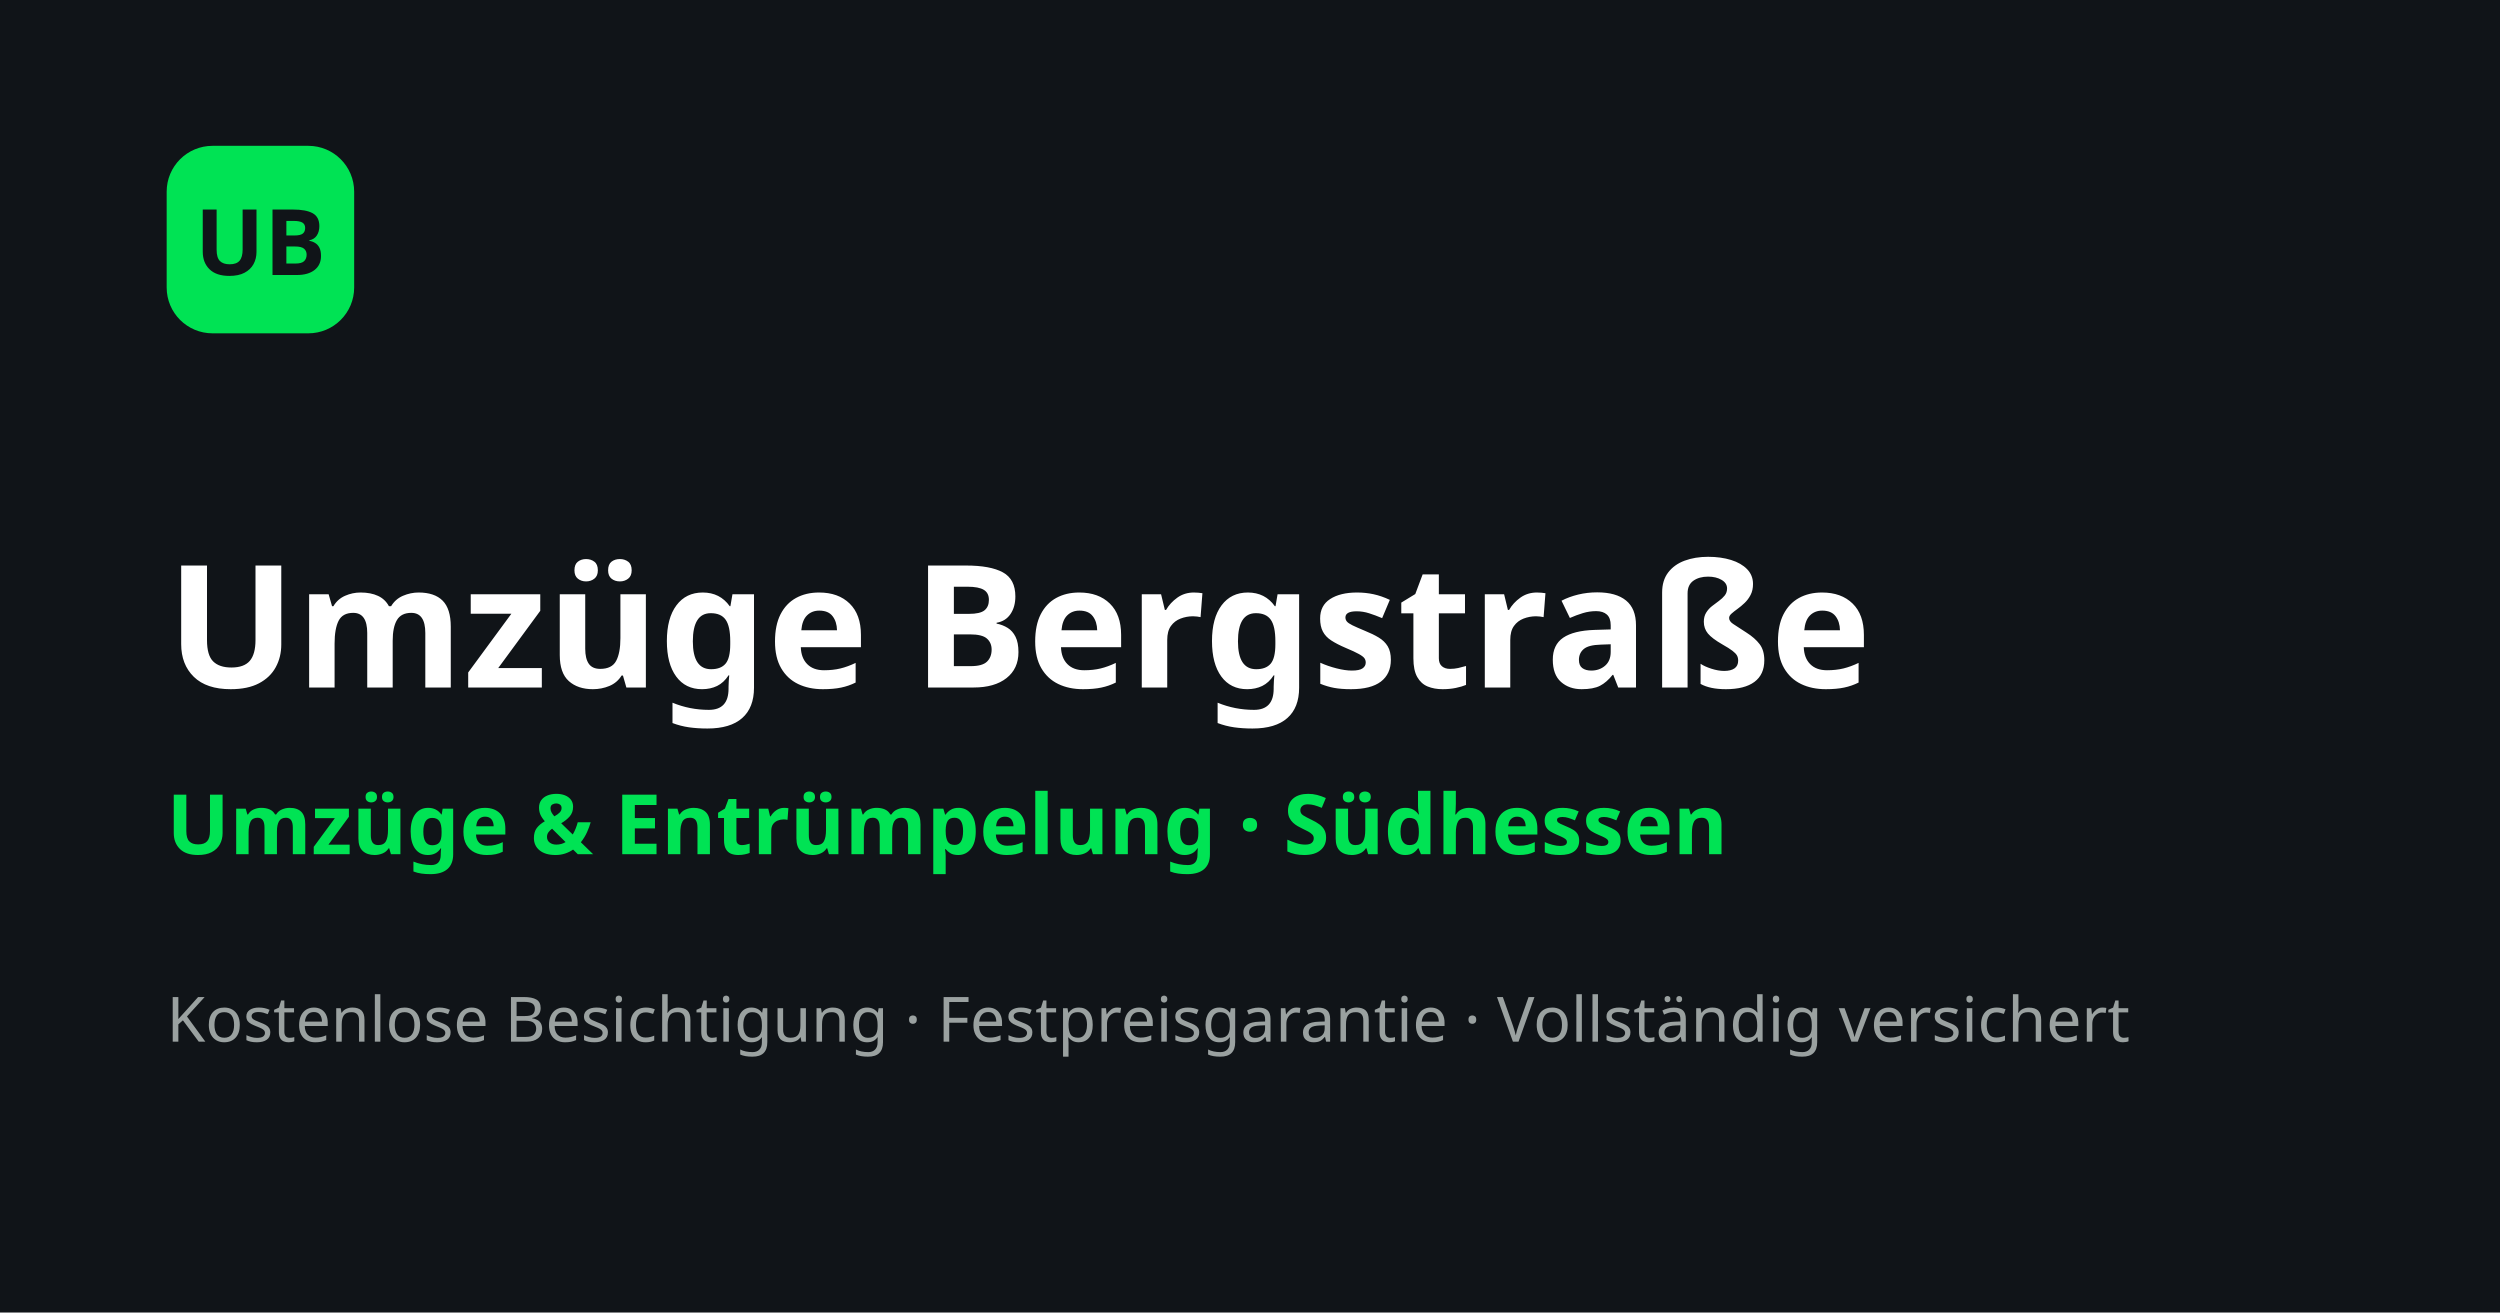
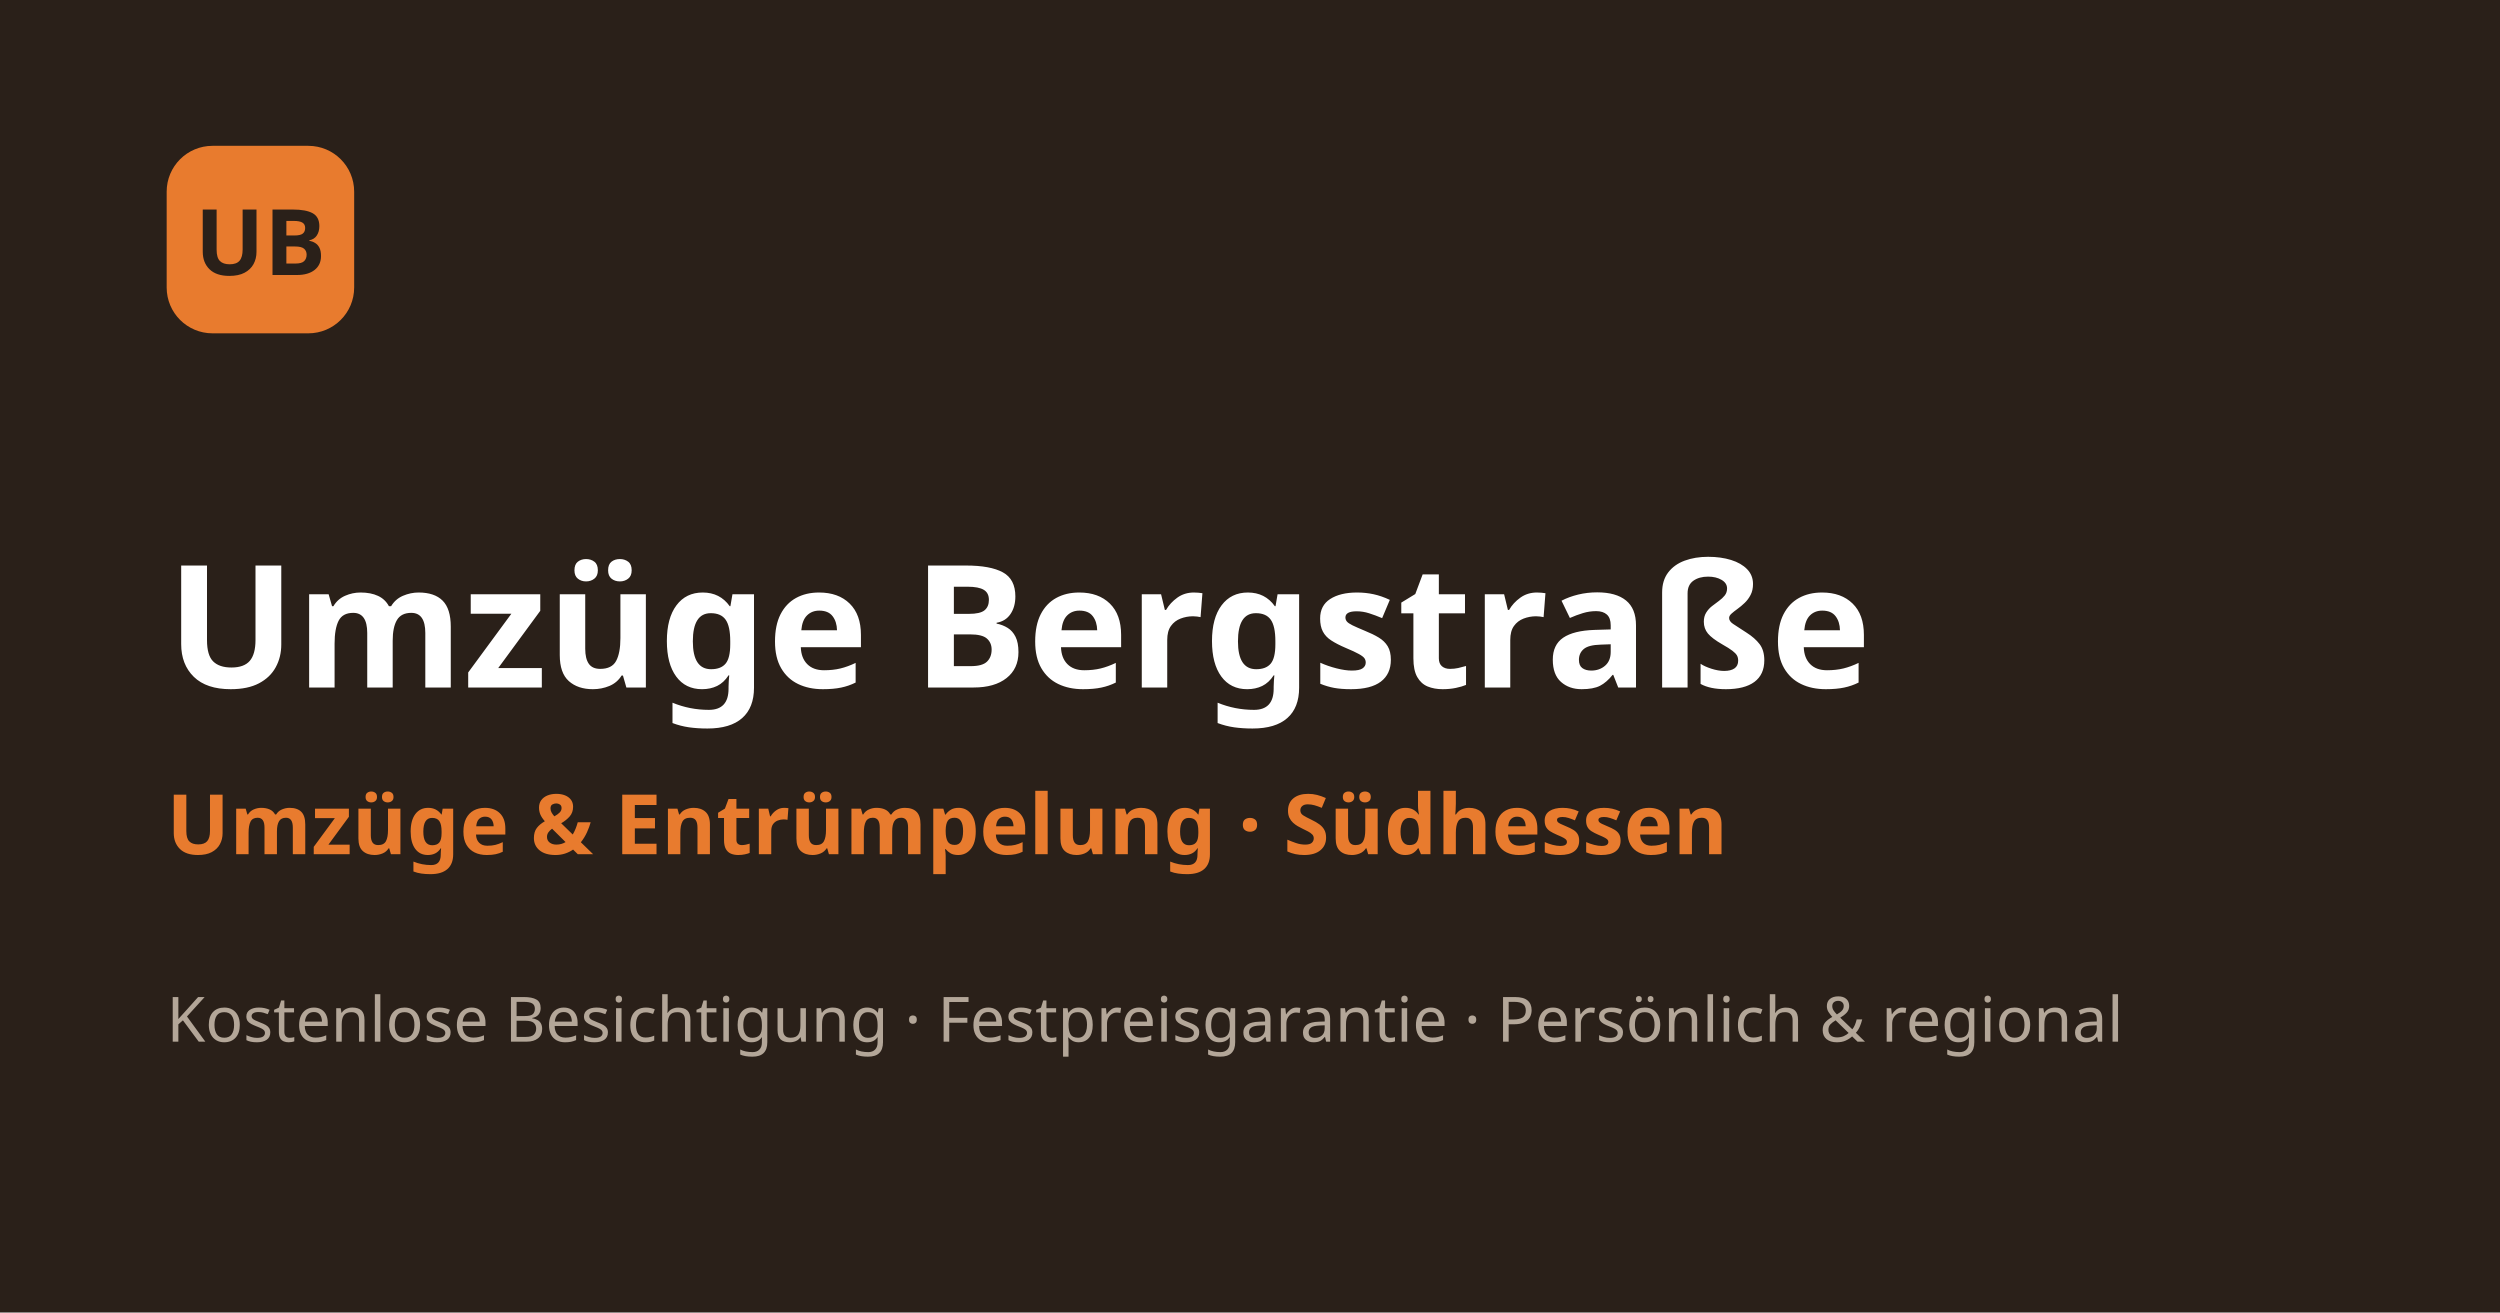
<svg xmlns="http://www.w3.org/2000/svg" width="1200" height="630" viewBox="0 0 1200 630">
-   <rect width="1200" height="630" fill="#101418" />
+   <rect width="1200" height="630" fill="#2A2019" />
  <g font-family="'Hanken Grotesk',system-ui,sans-serif">
-     <rect x="80" y="70" width="90" height="90" rx="22" fill="#00E354" />
-     <text x="125" y="132" font-size="44" font-weight="800" fill="#101418" text-anchor="middle">UB</text>
+     <rect x="80" y="70" width="90" height="90" rx="22" fill="#E87B2E" />
+     <text x="125" y="132" font-size="44" font-weight="800" fill="#2A2019" text-anchor="middle">UB</text>
    <text x="80" y="330" font-size="82" font-weight="800" fill="#ffffff">Umzüge Bergstraße</text>
-     <text x="80" y="410" font-size="40" font-weight="600" fill="#00E354">Umzüge &amp; Entrümpelung · Südhessen</text>
-     <text x="80" y="500" font-size="30" font-weight="500" fill="#9aa1a0">Kostenlose Besichtigung · Festpreisgarantie · Vollständig versichert</text>
+     <text x="80" y="410" font-size="40" font-weight="600" fill="#E87B2E">Umzüge &amp; Entrümpelung · Südhessen</text>
+     <text x="80" y="500" font-size="30" font-weight="500" fill="#b3a698">Kostenlose Besichtigung · Festpreisgarantie · Persönlich &amp; regional</text>
  </g>
</svg>
